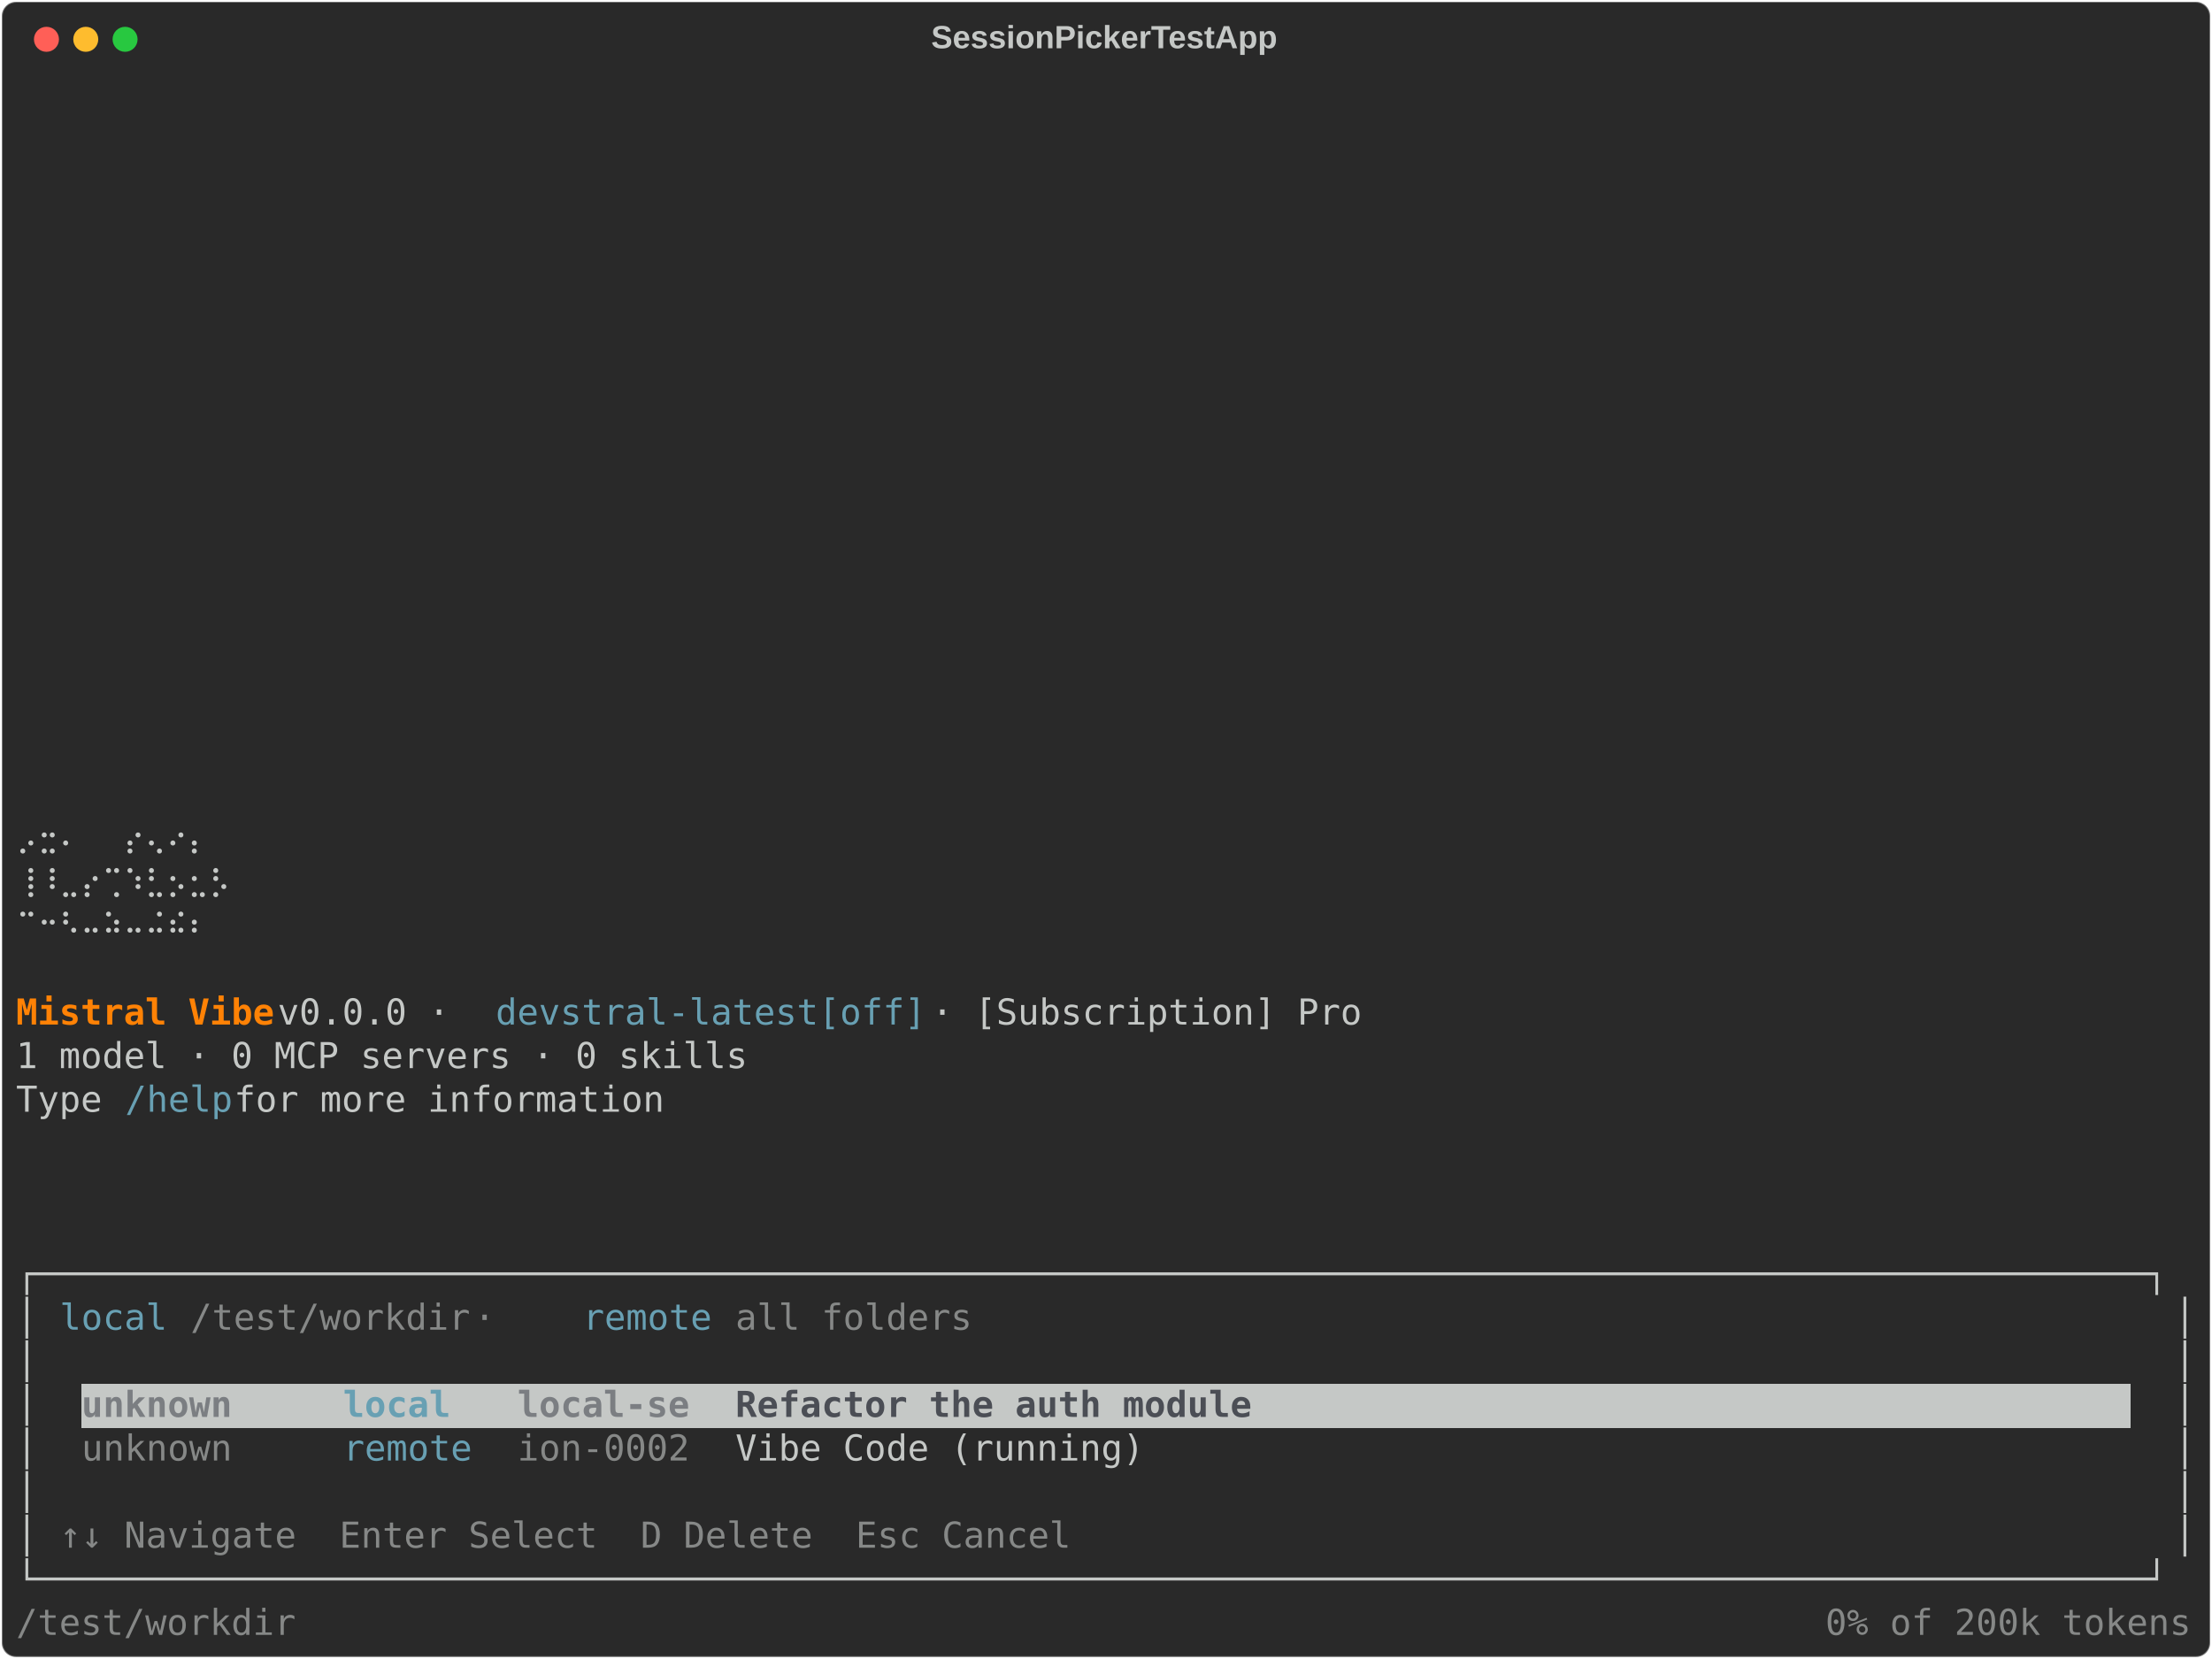
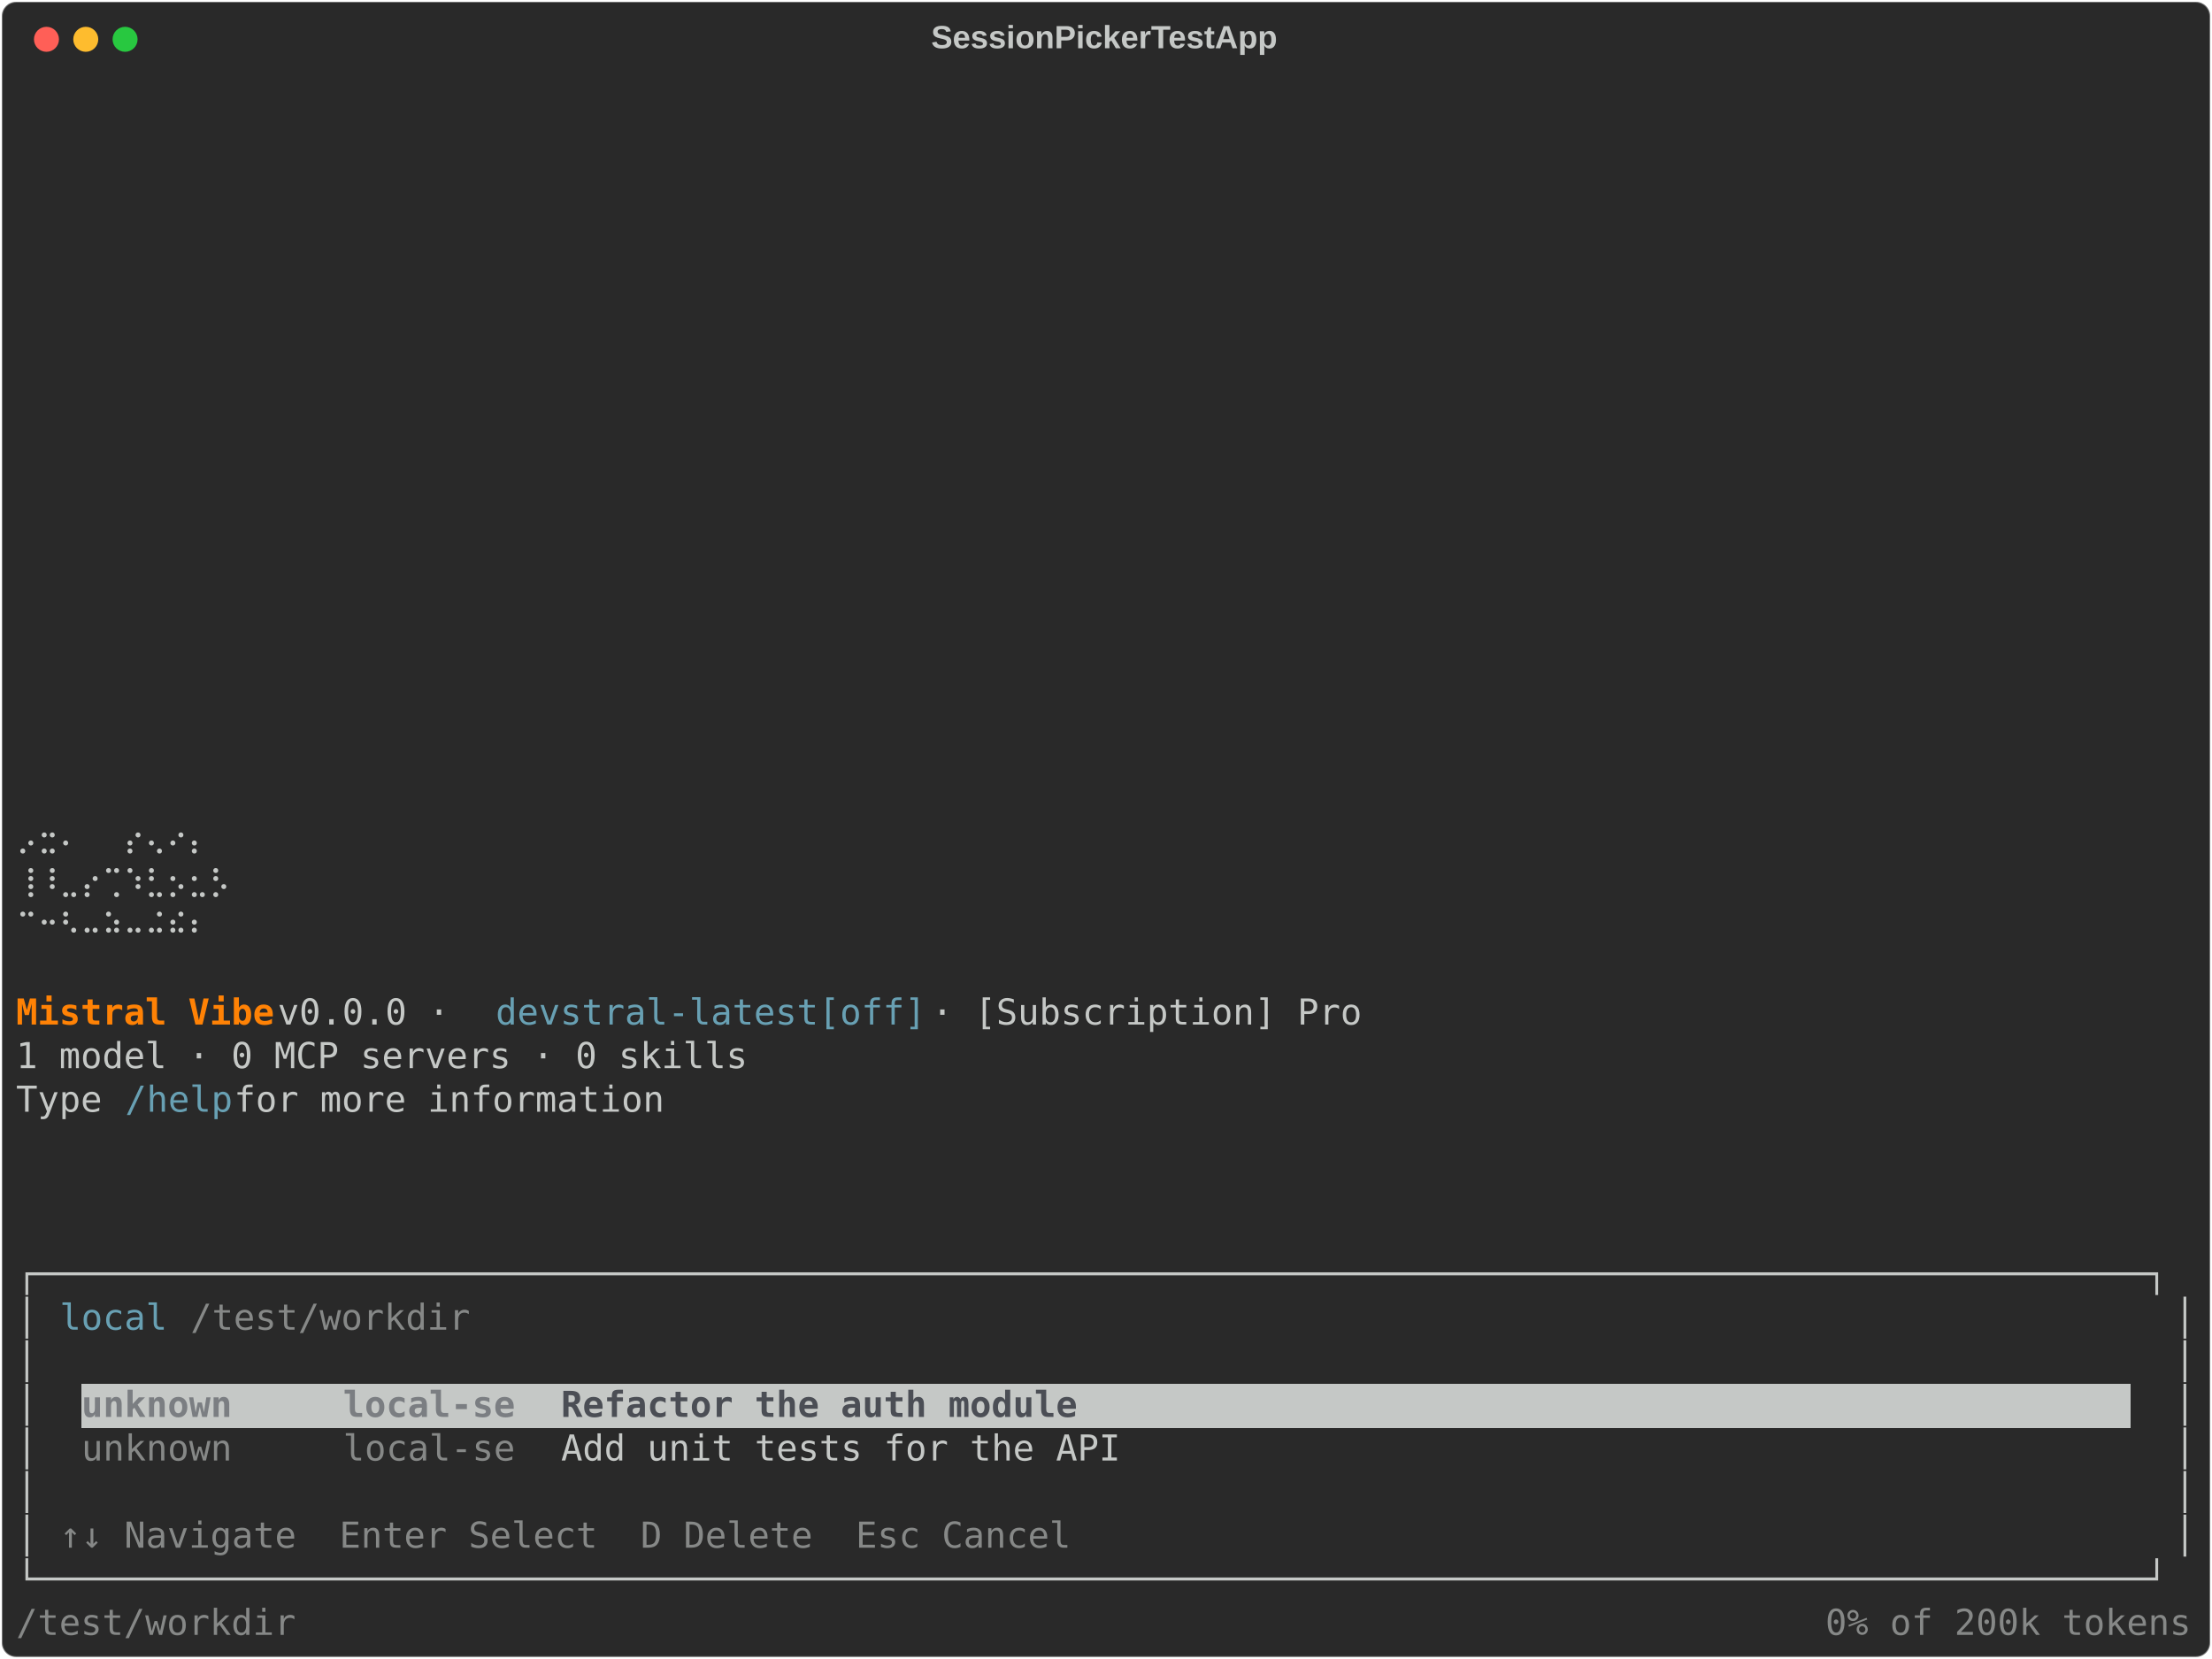
<svg xmlns="http://www.w3.org/2000/svg" class="rich-terminal" viewBox="0 0 1238 928.4">
  <style>

    @font-face {
        font-family: "Fira Code";
        src: local("FiraCode-Regular"),
                url("https://cdnjs.cloudflare.com/ajax/libs/firacode/6.2.0/woff2/FiraCode-Regular.woff2") format("woff2"),
                url("https://cdnjs.cloudflare.com/ajax/libs/firacode/6.2.0/woff/FiraCode-Regular.woff") format("woff");
        font-style: normal;
        font-weight: 400;
    }
    @font-face {
        font-family: "Fira Code";
        src: local("FiraCode-Bold"),
                url("https://cdnjs.cloudflare.com/ajax/libs/firacode/6.2.0/woff2/FiraCode-Bold.woff2") format("woff2"),
                url("https://cdnjs.cloudflare.com/ajax/libs/firacode/6.2.0/woff/FiraCode-Bold.woff") format("woff");
        font-style: bold;
        font-weight: 700;
    }

    .terminal-matrix {
        font-family: Fira Code, monospace;
        font-size: 20px;
        line-height: 24.4px;
        font-variant-east-asian: full-width;
    }

    .terminal-title {
        font-size: 18px;
        font-weight: bold;
        font-family: arial;
    }

    .terminal-r1 { fill: #c5c8c6 }
.terminal-r2 { fill: #ff8205;font-weight: bold }
.terminal-r3 { fill: #68a0b3 }
.terminal-r4 { fill: #868887 }
.terminal-r5 { fill: #7b7e82;font-weight: bold }
.terminal-r6 { fill: #4b4e55;font-weight: bold }
- .terminal-r7 { fill: #68a0b3;font-weight: bold }
    </style>
  <defs>
    <clipPath id="terminal-clip-terminal">
      <rect x="0" y="0" width="1219.0" height="877.4" />
    </clipPath>
    <clipPath id="terminal-line-0">
      <rect x="0" y="1.5" width="1220" height="24.65" />
    </clipPath>
    <clipPath id="terminal-line-1">
      <rect x="0" y="25.9" width="1220" height="24.65" />
    </clipPath>
    <clipPath id="terminal-line-2">
      <rect x="0" y="50.3" width="1220" height="24.65" />
    </clipPath>
    <clipPath id="terminal-line-3">
      <rect x="0" y="74.7" width="1220" height="24.65" />
    </clipPath>
    <clipPath id="terminal-line-4">
      <rect x="0" y="99.1" width="1220" height="24.65" />
    </clipPath>
    <clipPath id="terminal-line-5">
      <rect x="0" y="123.5" width="1220" height="24.65" />
    </clipPath>
    <clipPath id="terminal-line-6">
      <rect x="0" y="147.9" width="1220" height="24.65" />
    </clipPath>
    <clipPath id="terminal-line-7">
      <rect x="0" y="172.3" width="1220" height="24.65" />
    </clipPath>
    <clipPath id="terminal-line-8">
      <rect x="0" y="196.7" width="1220" height="24.65" />
    </clipPath>
    <clipPath id="terminal-line-9">
      <rect x="0" y="221.1" width="1220" height="24.65" />
    </clipPath>
    <clipPath id="terminal-line-10">
      <rect x="0" y="245.5" width="1220" height="24.65" />
    </clipPath>
    <clipPath id="terminal-line-11">
      <rect x="0" y="269.9" width="1220" height="24.65" />
    </clipPath>
    <clipPath id="terminal-line-12">
      <rect x="0" y="294.3" width="1220" height="24.65" />
    </clipPath>
    <clipPath id="terminal-line-13">
      <rect x="0" y="318.7" width="1220" height="24.65" />
    </clipPath>
    <clipPath id="terminal-line-14">
      <rect x="0" y="343.1" width="1220" height="24.65" />
    </clipPath>
    <clipPath id="terminal-line-15">
      <rect x="0" y="367.5" width="1220" height="24.65" />
    </clipPath>
    <clipPath id="terminal-line-16">
      <rect x="0" y="391.9" width="1220" height="24.65" />
    </clipPath>
    <clipPath id="terminal-line-17">
      <rect x="0" y="416.3" width="1220" height="24.65" />
    </clipPath>
    <clipPath id="terminal-line-18">
      <rect x="0" y="440.7" width="1220" height="24.65" />
    </clipPath>
    <clipPath id="terminal-line-19">
      <rect x="0" y="465.1" width="1220" height="24.65" />
    </clipPath>
    <clipPath id="terminal-line-20">
      <rect x="0" y="489.5" width="1220" height="24.65" />
    </clipPath>
    <clipPath id="terminal-line-21">
      <rect x="0" y="513.9" width="1220" height="24.65" />
    </clipPath>
    <clipPath id="terminal-line-22">
      <rect x="0" y="538.3" width="1220" height="24.65" />
    </clipPath>
    <clipPath id="terminal-line-23">
      <rect x="0" y="562.7" width="1220" height="24.65" />
    </clipPath>
    <clipPath id="terminal-line-24">
      <rect x="0" y="587.1" width="1220" height="24.65" />
    </clipPath>
    <clipPath id="terminal-line-25">
      <rect x="0" y="611.5" width="1220" height="24.65" />
    </clipPath>
    <clipPath id="terminal-line-26">
      <rect x="0" y="635.9" width="1220" height="24.65" />
    </clipPath>
    <clipPath id="terminal-line-27">
      <rect x="0" y="660.3" width="1220" height="24.65" />
    </clipPath>
    <clipPath id="terminal-line-28">
      <rect x="0" y="684.7" width="1220" height="24.65" />
    </clipPath>
    <clipPath id="terminal-line-29">
      <rect x="0" y="709.1" width="1220" height="24.65" />
    </clipPath>
    <clipPath id="terminal-line-30">
      <rect x="0" y="733.5" width="1220" height="24.65" />
    </clipPath>
    <clipPath id="terminal-line-31">
      <rect x="0" y="757.9" width="1220" height="24.65" />
    </clipPath>
    <clipPath id="terminal-line-32">
      <rect x="0" y="782.3" width="1220" height="24.65" />
    </clipPath>
    <clipPath id="terminal-line-33">
      <rect x="0" y="806.7" width="1220" height="24.65" />
    </clipPath>
    <clipPath id="terminal-line-34">
      <rect x="0" y="831.1" width="1220" height="24.65" />
    </clipPath>
  </defs>
  <rect fill="#292929" stroke="rgba(255,255,255,0.35)" stroke-width="1" x="1" y="1" width="1236" height="926.4" rx="8" />
  <text class="terminal-title" fill="#c5c8c6" text-anchor="middle" x="618" y="27">SessionPickerTestApp</text>
  <g transform="translate(26,22)">
    <circle cx="0" cy="0" r="7" fill="#ff5f57" />
    <circle cx="22" cy="0" r="7" fill="#febc2e" />
    <circle cx="44" cy="0" r="7" fill="#28c840" />
  </g>
  <g transform="translate(9, 41)" clip-path="url(#terminal-clip-terminal)">
    <rect fill="#c5c8c6" x="36.6" y="733.5" width="122" height="24.65" shape-rendering="crispEdges" />
    <rect fill="#c5c8c6" x="158.6" y="733.5" width="24.4" height="24.65" shape-rendering="crispEdges" />
-     <rect fill="#c5c8c6" x="183" y="733.5" width="73.2" height="24.65" shape-rendering="crispEdges" />
-     <rect fill="#c5c8c6" x="256.2" y="733.5" width="24.4" height="24.65" shape-rendering="crispEdges" />
-     <rect fill="#c5c8c6" x="280.6" y="733.5" width="122" height="24.65" shape-rendering="crispEdges" />
-     <rect fill="#c5c8c6" x="402.6" y="733.5" width="292.8" height="24.65" shape-rendering="crispEdges" />
-     <rect fill="#c5c8c6" x="695.4" y="733.5" width="488" height="24.65" shape-rendering="crispEdges" />
+     <rect fill="#c5c8c6" x="183" y="733.5" width="122" height="24.65" shape-rendering="crispEdges" />
+     <rect fill="#c5c8c6" x="305" y="733.5" width="292.8" height="24.65" shape-rendering="crispEdges" />
+     <rect fill="#c5c8c6" x="597.8" y="733.5" width="585.6" height="24.65" shape-rendering="crispEdges" />
    <g class="terminal-matrix">
      <text class="terminal-r1" x="1220" y="20" textLength="12.2" clip-path="url(#terminal-line-0)">
</text>
      <text class="terminal-r1" x="1220" y="44.4" textLength="12.2" clip-path="url(#terminal-line-1)">
</text>
      <text class="terminal-r1" x="1220" y="68.8" textLength="12.2" clip-path="url(#terminal-line-2)">
</text>
      <text class="terminal-r1" x="1220" y="93.2" textLength="12.2" clip-path="url(#terminal-line-3)">
</text>
      <text class="terminal-r1" x="1220" y="117.6" textLength="12.2" clip-path="url(#terminal-line-4)">
</text>
      <text class="terminal-r1" x="1220" y="142" textLength="12.2" clip-path="url(#terminal-line-5)">
</text>
      <text class="terminal-r1" x="1220" y="166.4" textLength="12.2" clip-path="url(#terminal-line-6)">
</text>
      <text class="terminal-r1" x="1220" y="190.8" textLength="12.2" clip-path="url(#terminal-line-7)">
</text>
      <text class="terminal-r1" x="1220" y="215.2" textLength="12.2" clip-path="url(#terminal-line-8)">
</text>
      <text class="terminal-r1" x="1220" y="239.6" textLength="12.2" clip-path="url(#terminal-line-9)">
</text>
      <text class="terminal-r1" x="1220" y="264" textLength="12.2" clip-path="url(#terminal-line-10)">
</text>
      <text class="terminal-r1" x="1220" y="288.4" textLength="12.2" clip-path="url(#terminal-line-11)">
</text>
      <text class="terminal-r1" x="1220" y="312.8" textLength="12.2" clip-path="url(#terminal-line-12)">
</text>
      <text class="terminal-r1" x="1220" y="337.2" textLength="12.2" clip-path="url(#terminal-line-13)">
</text>
      <text class="terminal-r1" x="1220" y="361.6" textLength="12.2" clip-path="url(#terminal-line-14)">
</text>
      <text class="terminal-r1" x="1220" y="386" textLength="12.2" clip-path="url(#terminal-line-15)">
</text>
      <text class="terminal-r1" x="1220" y="410.4" textLength="12.2" clip-path="url(#terminal-line-16)">
</text>
      <text class="terminal-r1" x="0" y="434.8" textLength="134.2" clip-path="url(#terminal-line-17)">  ⡠⣒⠄  ⡔⢄⠔⡄</text>
      <text class="terminal-r1" x="1220" y="434.8" textLength="12.2" clip-path="url(#terminal-line-17)">
</text>
      <text class="terminal-r1" x="0" y="459.2" textLength="134.2" clip-path="url(#terminal-line-18)"> ⢸⠸⣀⡔⢉⠱⣃⡢⣂⡣</text>
      <text class="terminal-r1" x="1220" y="459.2" textLength="12.2" clip-path="url(#terminal-line-18)">
</text>
      <text class="terminal-r1" x="0" y="483.6" textLength="134.2" clip-path="url(#terminal-line-19)">  ⠉⠒⠣⠤⠵⠤⠬⠮⠆</text>
      <text class="terminal-r1" x="1220" y="483.6" textLength="12.2" clip-path="url(#terminal-line-19)">
</text>
      <text class="terminal-r1" x="1220" y="508" textLength="12.2" clip-path="url(#terminal-line-20)">
</text>
      <text class="terminal-r2" x="0" y="532.4" textLength="146.4" clip-path="url(#terminal-line-21)">Mistral Vibe</text>
      <text class="terminal-r1" x="146.4" y="532.4" textLength="122" clip-path="url(#terminal-line-21)"> v0.0.0 · </text>
      <text class="terminal-r3" x="268.4" y="532.4" textLength="244" clip-path="url(#terminal-line-21)">devstral-latest[off]</text>
      <text class="terminal-r1" x="512.4" y="532.4" textLength="256.2" clip-path="url(#terminal-line-21)"> · [Subscription] Pro</text>
      <text class="terminal-r1" x="1220" y="532.4" textLength="12.2" clip-path="url(#terminal-line-21)">
</text>
      <text class="terminal-r1" x="0" y="556.8" textLength="414.8" clip-path="url(#terminal-line-22)">1 model · 0 MCP servers · 0 skills</text>
      <text class="terminal-r1" x="1220" y="556.8" textLength="12.2" clip-path="url(#terminal-line-22)">
</text>
      <text class="terminal-r1" x="0" y="581.2" textLength="61" clip-path="url(#terminal-line-23)">Type </text>
      <text class="terminal-r3" x="61" y="581.2" textLength="61" clip-path="url(#terminal-line-23)">/help</text>
      <text class="terminal-r1" x="122" y="581.2" textLength="256.2" clip-path="url(#terminal-line-23)"> for more information</text>
      <text class="terminal-r1" x="1220" y="581.2" textLength="12.2" clip-path="url(#terminal-line-23)">
</text>
      <text class="terminal-r1" x="1220" y="605.6" textLength="12.2" clip-path="url(#terminal-line-24)">
</text>
      <text class="terminal-r1" x="1220" y="630" textLength="12.2" clip-path="url(#terminal-line-25)">
</text>
      <text class="terminal-r1" x="1220" y="654.4" textLength="12.2" clip-path="url(#terminal-line-26)">
</text>
      <text class="terminal-r1" x="0" y="678.8" textLength="1220" clip-path="url(#terminal-line-27)">┌──────────────────────────────────────────────────────────────────────────────────────────────────┐</text>
      <text class="terminal-r1" x="1220" y="678.8" textLength="12.2" clip-path="url(#terminal-line-27)">
</text>
      <text class="terminal-r1" x="0" y="703.2" textLength="12.2" clip-path="url(#terminal-line-28)">│</text>
      <text class="terminal-r3" x="24.4" y="703.2" textLength="73.2" clip-path="url(#terminal-line-28)">local </text>
      <text class="terminal-r4" x="97.6" y="703.2" textLength="158.6" clip-path="url(#terminal-line-28)">/test/workdir</text>
-       <text class="terminal-r4" x="256.2" y="703.2" textLength="61" clip-path="url(#terminal-line-28)">  ·  </text>
-       <text class="terminal-r3" x="317.2" y="703.2" textLength="85.4" clip-path="url(#terminal-line-28)">remote </text>
-       <text class="terminal-r4" x="402.6" y="703.2" textLength="134.2" clip-path="url(#terminal-line-28)">all folders</text>
      <text class="terminal-r1" x="1207.8" y="703.2" textLength="12.2" clip-path="url(#terminal-line-28)">│</text>
      <text class="terminal-r1" x="1220" y="703.2" textLength="12.2" clip-path="url(#terminal-line-28)">
</text>
      <text class="terminal-r1" x="0" y="727.6" textLength="12.2" clip-path="url(#terminal-line-29)">│</text>
      <text class="terminal-r1" x="1207.8" y="727.6" textLength="12.2" clip-path="url(#terminal-line-29)">│</text>
      <text class="terminal-r1" x="1220" y="727.6" textLength="12.2" clip-path="url(#terminal-line-29)">
</text>
      <text class="terminal-r1" x="0" y="752" textLength="12.2" clip-path="url(#terminal-line-30)">│</text>
      <text class="terminal-r5" x="36.6" y="752" textLength="122" clip-path="url(#terminal-line-30)">unknown   </text>
-       <text class="terminal-r7" x="183" y="752" textLength="73.2" clip-path="url(#terminal-line-30)">local </text>
-       <text class="terminal-r5" x="280.6" y="752" textLength="122" clip-path="url(#terminal-line-30)">local-se  </text>
-       <text class="terminal-r6" x="402.6" y="752" textLength="292.8" clip-path="url(#terminal-line-30)">Refactor the auth module</text>
+       <text class="terminal-r5" x="183" y="752" textLength="122" clip-path="url(#terminal-line-30)">local-se  </text>
+       <text class="terminal-r6" x="305" y="752" textLength="292.8" clip-path="url(#terminal-line-30)">Refactor the auth module</text>
      <text class="terminal-r1" x="1207.8" y="752" textLength="12.2" clip-path="url(#terminal-line-30)">│</text>
      <text class="terminal-r1" x="1220" y="752" textLength="12.2" clip-path="url(#terminal-line-30)">
</text>
      <text class="terminal-r1" x="0" y="776.4" textLength="12.2" clip-path="url(#terminal-line-31)">│</text>
      <text class="terminal-r4" x="36.6" y="776.4" textLength="122" clip-path="url(#terminal-line-31)">unknown   </text>
-       <text class="terminal-r3" x="183" y="776.4" textLength="73.2" clip-path="url(#terminal-line-31)">remote</text>
-       <text class="terminal-r4" x="280.6" y="776.4" textLength="122" clip-path="url(#terminal-line-31)">ion-0002  </text>
-       <text class="terminal-r1" x="402.6" y="776.4" textLength="231.8" clip-path="url(#terminal-line-31)">Vibe Code (running)</text>
+       <text class="terminal-r4" x="183" y="776.4" textLength="122" clip-path="url(#terminal-line-31)">local-se  </text>
+       <text class="terminal-r1" x="305" y="776.4" textLength="317.2" clip-path="url(#terminal-line-31)">Add unit tests for the API</text>
      <text class="terminal-r1" x="1207.8" y="776.4" textLength="12.2" clip-path="url(#terminal-line-31)">│</text>
      <text class="terminal-r1" x="1220" y="776.4" textLength="12.2" clip-path="url(#terminal-line-31)">
</text>
      <text class="terminal-r1" x="0" y="800.8" textLength="12.2" clip-path="url(#terminal-line-32)">│</text>
      <text class="terminal-r1" x="1207.8" y="800.8" textLength="12.2" clip-path="url(#terminal-line-32)">│</text>
      <text class="terminal-r1" x="1220" y="800.8" textLength="12.2" clip-path="url(#terminal-line-32)">
</text>
      <text class="terminal-r1" x="0" y="825.2" textLength="12.2" clip-path="url(#terminal-line-33)">│</text>
      <text class="terminal-r4" x="24.4" y="825.2" textLength="573.4" clip-path="url(#terminal-line-33)">↑↓ Navigate  Enter Select  D Delete  Esc Cancel</text>
      <text class="terminal-r1" x="1207.8" y="825.2" textLength="12.2" clip-path="url(#terminal-line-33)">│</text>
      <text class="terminal-r1" x="1220" y="825.2" textLength="12.2" clip-path="url(#terminal-line-33)">
</text>
      <text class="terminal-r1" x="0" y="849.6" textLength="1220" clip-path="url(#terminal-line-34)">└──────────────────────────────────────────────────────────────────────────────────────────────────┘</text>
      <text class="terminal-r1" x="1220" y="849.6" textLength="12.2" clip-path="url(#terminal-line-34)">
</text>
      <text class="terminal-r4" x="0" y="874" textLength="158.6" clip-path="url(#terminal-line-35)">/test/workdir</text>
      <text class="terminal-r4" x="1012.6" y="874" textLength="207.4" clip-path="url(#terminal-line-35)">0% of 200k tokens</text>
    </g>
  </g>
</svg>
